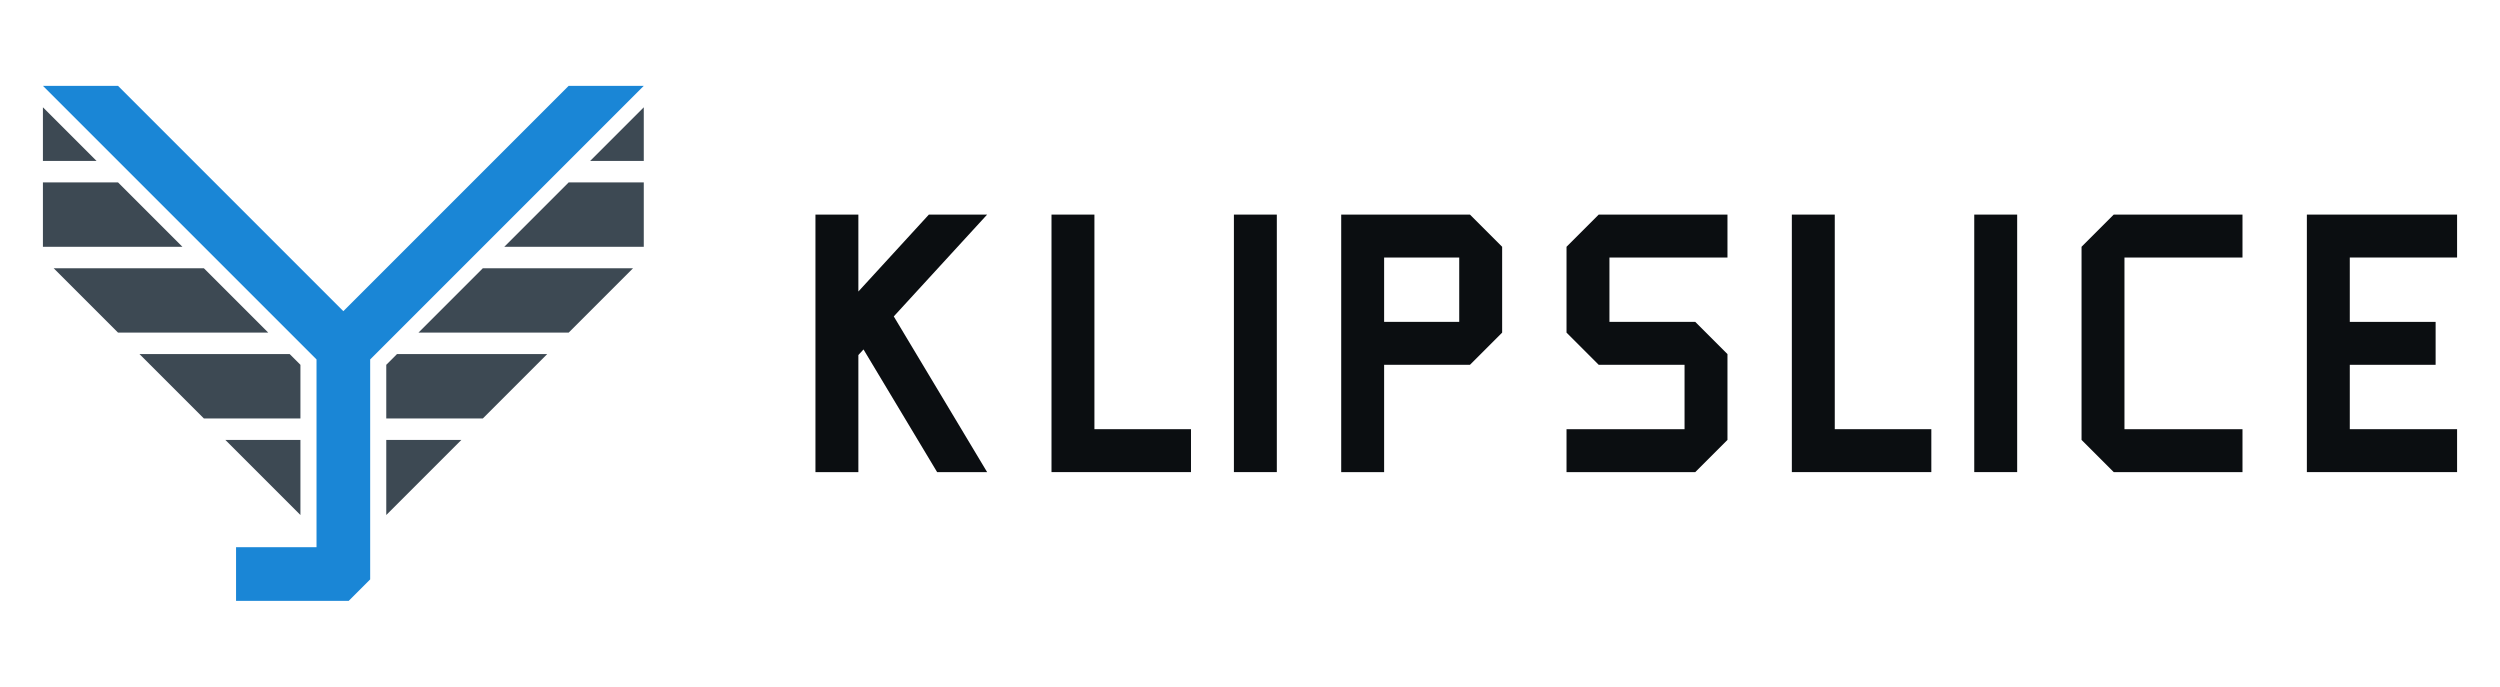
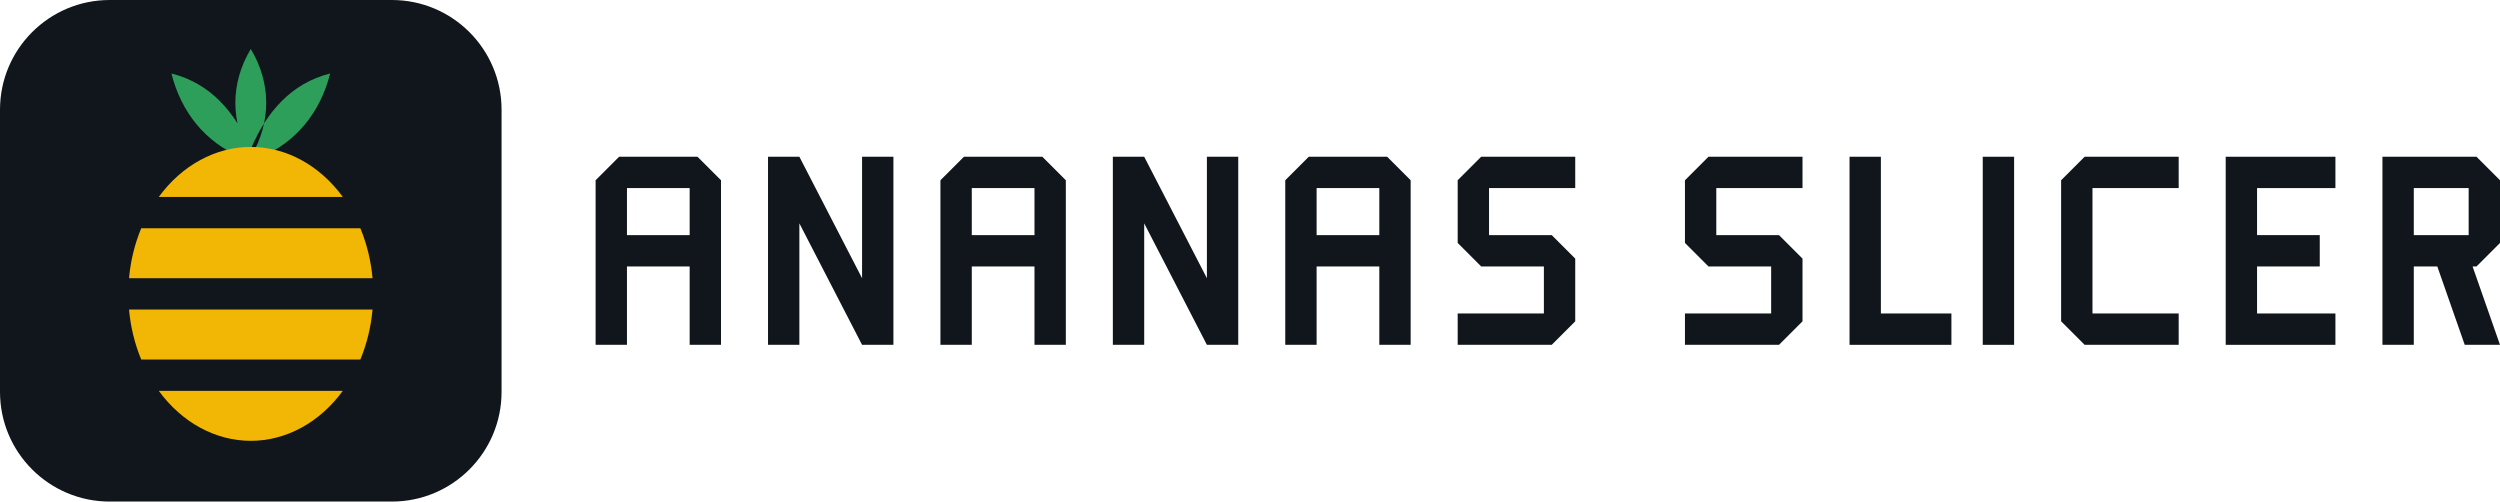
- <svg xmlns="http://www.w3.org/2000/svg" viewBox="0 0 233 64" width="466" height="128">
-   <path fill="#3d4953" d="M4 10L9 15H4Z M4 17H11L17 23H4Z M5 25H19L25 31H11Z M13 33H27L28 34V39H19Z M21 41H28V48Z M60 10L55 15H60Z M60 17H53L47 23H60Z M59 25H45L39 31H53Z M51 33H37L36 34V39H45Z M43 41H36V48Z" />
-   <path fill="#1a86d6" d="M4 8H11L32 29L53 8H60L34.5 33.5V54L32.5 56H22V51H29.5V33.5Z" />
-   <g fill="#0b0e11" transform="translate(76 20)">
-     <path d="M0 0H4V24H0Z M4 7.17L10.57 0H16L4 13.09Z M7.3 9.49L16 24H11.34L4 11.77Z" />
-     <path transform="translate(22 0)" d="M0 0H4V20H13V24H0Z" />
-     <path transform="translate(39 0)" d="M0 0H4V24H0Z" />
-     <path transform="translate(49 0)" d="M0 0H12L15 3V11L12 14H4V24H0Z M4 4V10H11V4Z" />
-     <path transform="translate(70 0)" d="M3 0H15V4H4V10H12L15 13V21L12 24H0V20H11V14H3L0 11V3Z" />
-     <path transform="translate(91 0)" d="M0 0H4V20H13V24H0Z" />
-     <path transform="translate(108 0)" d="M0 0H4V24H0Z" />
-     <path transform="translate(118 0)" d="M3 0H15V4H4V20H15V24H3L0 21V3Z" />
-     <path transform="translate(139 0)" d="M0 0H14V4H4V10H12V14H4V20H14V24H0Z" />
+ <svg xmlns="http://www.w3.org/2000/svg" viewBox="0 0 319 64" width="638" height="128">
+   <g transform="scale(0.0625)">
+     <rect x="0" y="0" width="1024" height="1024" rx="224" fill="#10161B" />
+     <path fill="#2E9E5B" d="M490 320C420 290 370 230 350 150C430 170 480 230 510 300Z M534 320C604 290 654 230 674 150C594 170 544 230 514 300Z M512 320C470 250 470 170 512 100C554 170 554 250 512 320Z" />
+     <path fill="#F2B705" d="M699.82 402L324.18 402A250 300 0 0 1 699.82 402Z M288.32 466H735.68A250 300 0 0 1 760.57 568H263.43A250 300 0 0 1 288.32 466Z M263.43 632H760.57A250 300 0 0 1 735.68 734H288.32A250 300 0 0 1 263.43 632Z M324.18 798H699.82A250 300 0 0 1 324.18 798Z" />
+   </g>
+   <g fill="#10161B" transform="translate(76 20)">
+     <path d="M0 3L3 0H13L16 3V24H12V14H4V24H0Z M4 4V10H12V4Z" />
+     <path transform="translate(22 0)" d="M0 0H4L12 15.5V0H16V24H12L4 8.5V24H0Z" />
+     <path transform="translate(44 0)" d="M0 3L3 0H13L16 3V24H12V14H4V24H0Z M4 4V10H12V4Z" />
+     <path transform="translate(66 0)" d="M0 0H4L12 15.5V0H16V24H12L4 8.5V24H0Z" />
+     <path transform="translate(88 0)" d="M0 3L3 0H13L16 3V24H12V14H4V24H0Z M4 4V10H12V4Z" />
+     <path transform="translate(110 0)" d="M3 0H15V4H4V10H12L15 13V21L12 24H0V20H11V14H3L0 11V3Z" />
+     <path transform="translate(139 0)" d="M3 0H15V4H4V10H12L15 13V21L12 24H0V20H11V14H3L0 11V3Z" />
+     <path transform="translate(160 0)" d="M0 0H4V20H13V24H0Z" />
+     <path transform="translate(177 0)" d="M0 0H4V24H0Z" />
+     <path transform="translate(187 0)" d="M3 0H15V4H4V20H15V24H3L0 21V3Z" />
+     <path transform="translate(208 0)" d="M0 0H14V4H4V10H12V14H4V20H14V24H0Z" />
+     <path transform="translate(228 0)" d="M0 0H12L15 3V11L12 14H4V24H0Z M4 4V10H11V4Z M7 14H11.5L15 24H10.5Z" />
  </g>
</svg>
